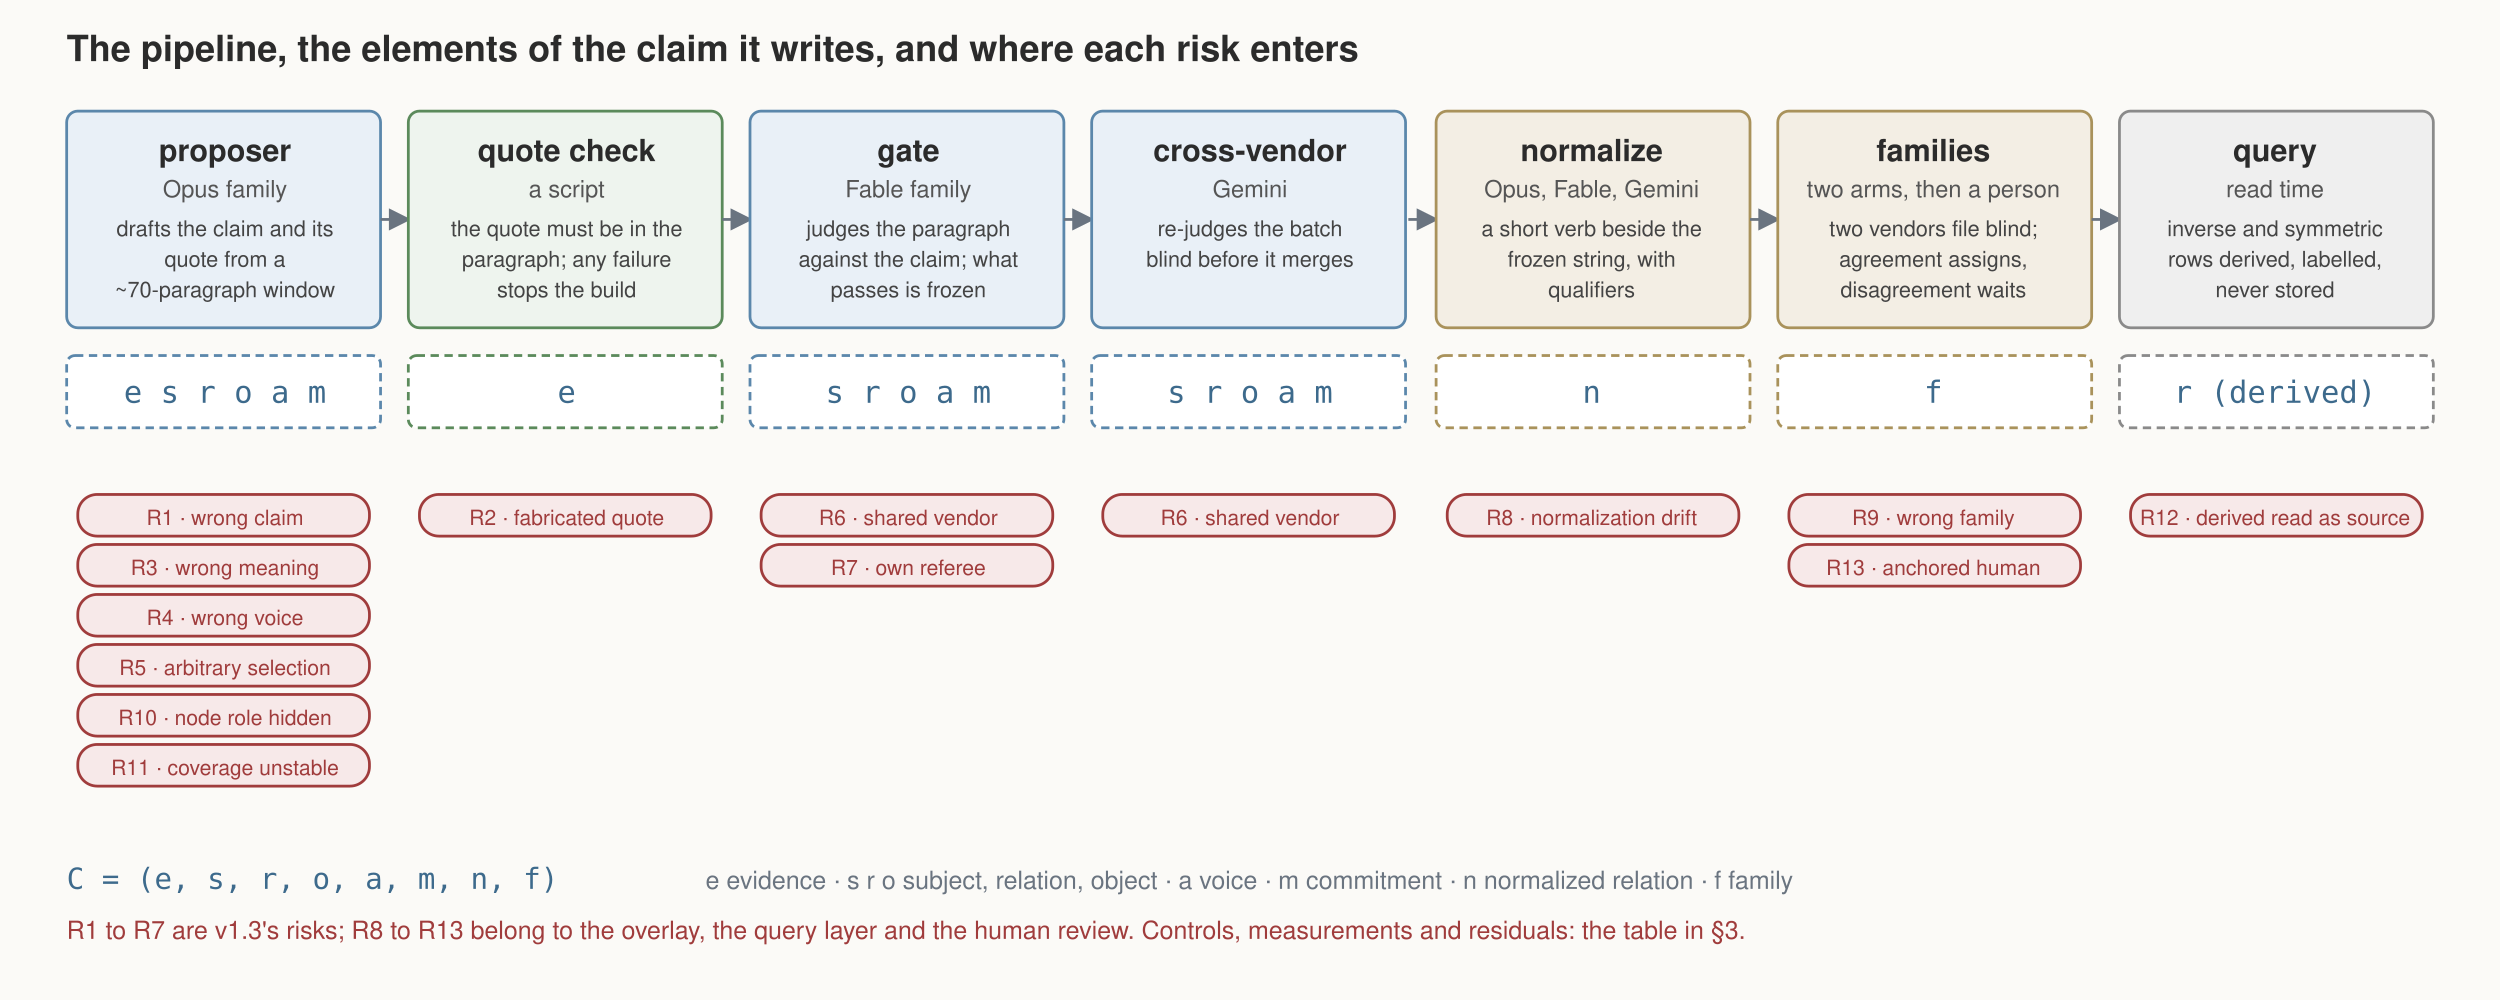
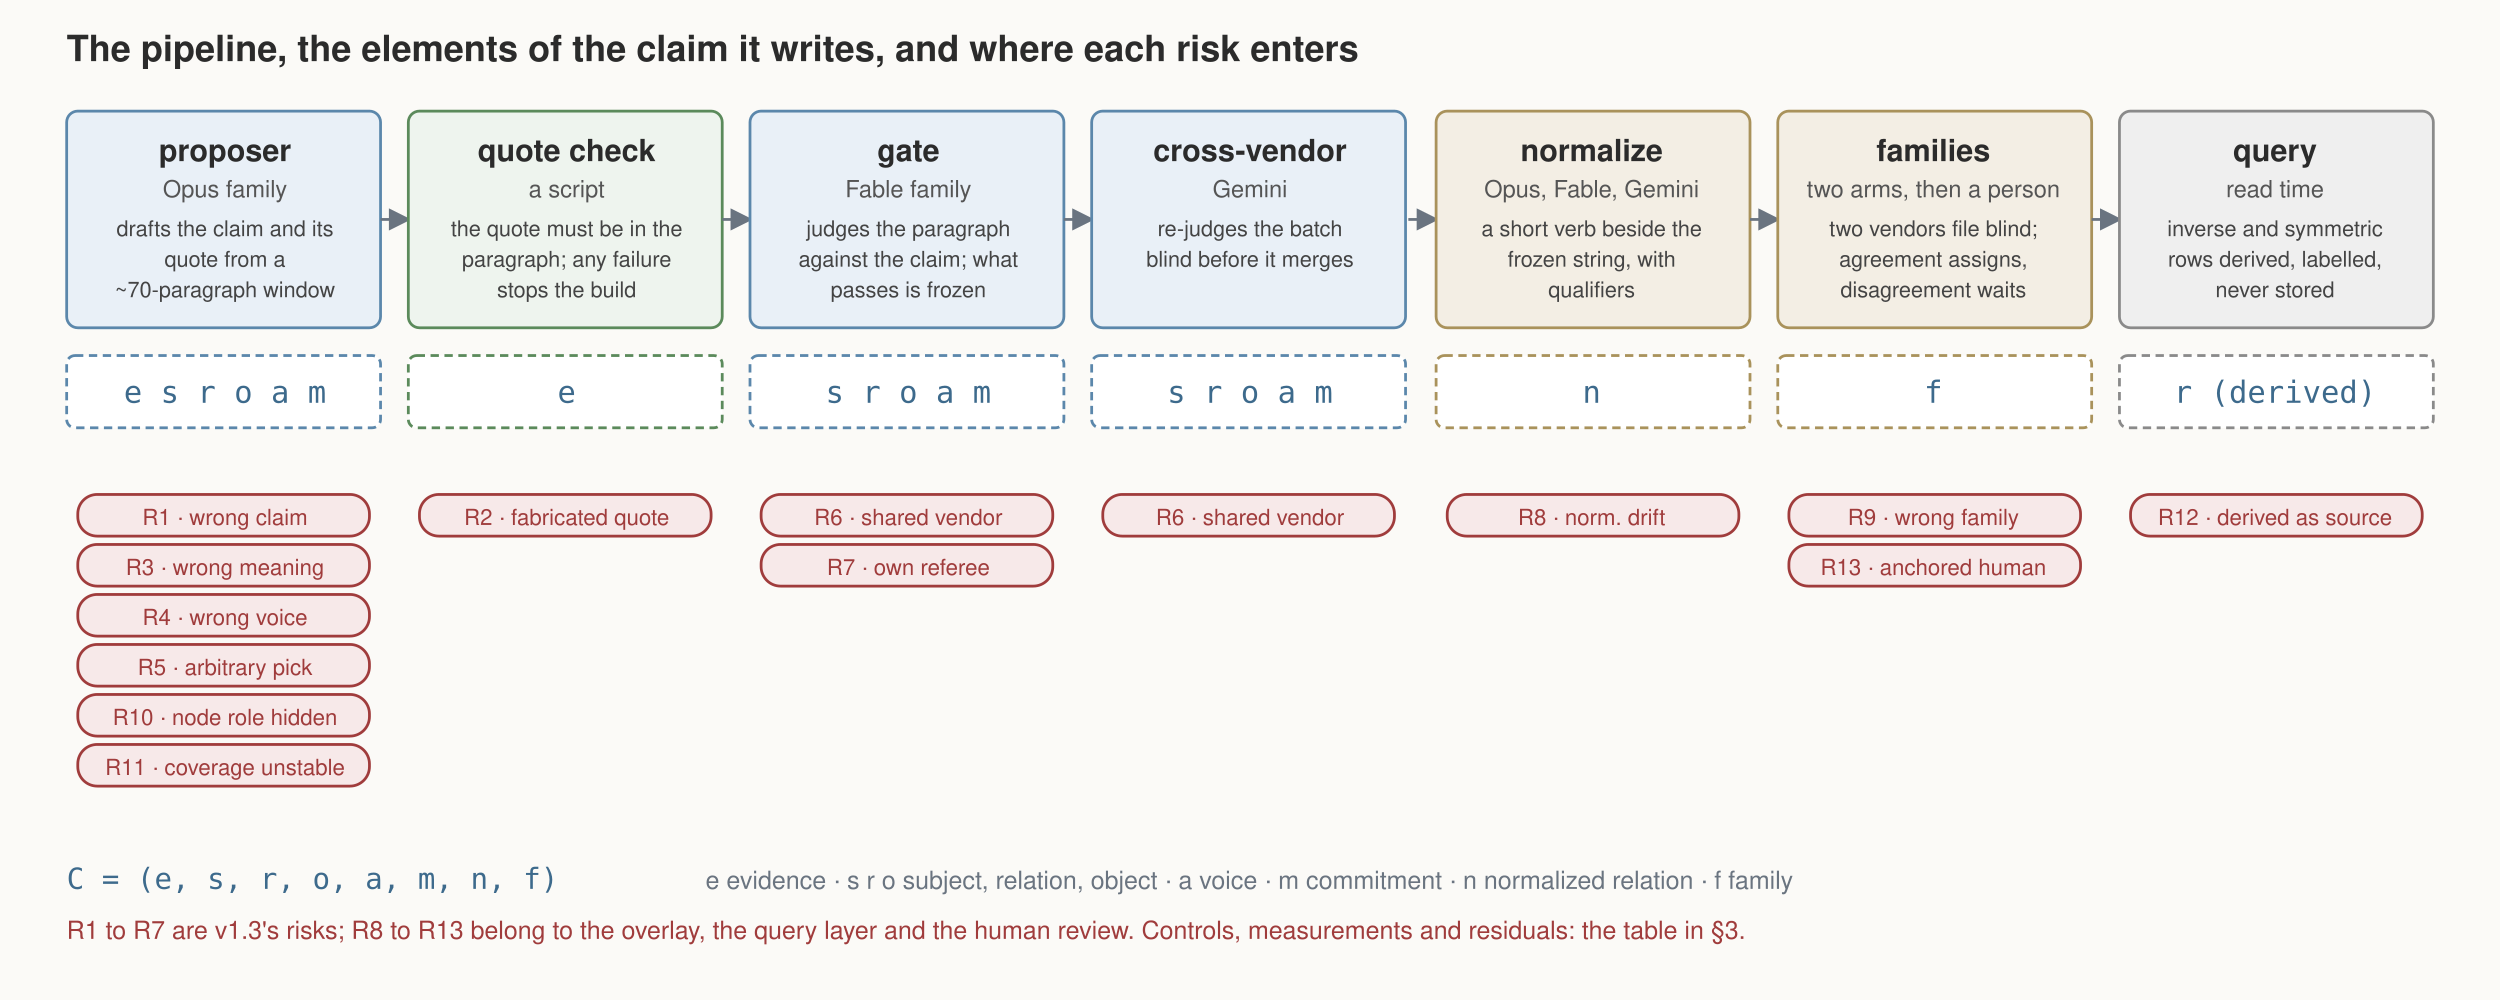
<svg xmlns="http://www.w3.org/2000/svg" viewBox="0 0 900 360" font-family="Helvetica,Arial,sans-serif">
  <rect width="900" height="360" fill="#fbfaf7" />
  <defs>
    <marker id="ar4" markerWidth="8" markerHeight="8" refX="7" refY="4" orient="auto">
      <path d="M0,0L8,4L0,8z" fill="#6a7480" />
    </marker>
  </defs>
  <text x="24" y="22" font-size="13" font-weight="bold" fill="#2b2b2b">The pipeline, the elements of the claim it writes, and where each risk enters</text>
  <rect x="24" y="40" width="113" height="78" rx="4" fill="#e9f0f7" stroke="#5b87ab" />
  <text x="81" y="58" text-anchor="middle" font-size="11" font-weight="bold" fill="#2b2b2b">proposer</text>
  <text x="81" y="71" text-anchor="middle" font-size="8.5" fill="#555">Opus family</text>
  <text x="81" y="85" text-anchor="middle" font-size="7.8" fill="#444">drafts the claim and its</text>
  <text x="81" y="96" text-anchor="middle" font-size="7.8" fill="#444">quote from a</text>
  <text x="81" y="107" text-anchor="middle" font-size="7.8" fill="#444">~70-paragraph window</text>
  <line x1="137" y1="79" x2="147" y2="79" stroke="#6a7480" marker-end="url(#ar4)" />
  <rect x="24" y="128" width="113" height="26" rx="3" fill="#fff" stroke="#5b87ab" stroke-dasharray="3,2" />
  <text x="81" y="145" text-anchor="middle" font-size="11" font-family="Menlo,monospace" fill="#3d6a8c">e s r o a m</text>
  <rect x="28" y="178" width="105" height="15" rx="7" fill="#f7e9e9" stroke="#a03c3c" />
-   <text x="81" y="189" text-anchor="middle" font-size="7.6" fill="#a03c3c">R1 · wrong claim</text>
+   <text x="81" y="189" text-anchor="middle" font-size="8" fill="#a03c3c">R1 · wrong claim</text>
  <rect x="28" y="196" width="105" height="15" rx="7" fill="#f7e9e9" stroke="#a03c3c" />
-   <text x="81" y="207" text-anchor="middle" font-size="7.6" fill="#a03c3c">R3 · wrong meaning</text>
+   <text x="81" y="207" text-anchor="middle" font-size="8" fill="#a03c3c">R3 · wrong meaning</text>
  <rect x="28" y="214" width="105" height="15" rx="7" fill="#f7e9e9" stroke="#a03c3c" />
-   <text x="81" y="225" text-anchor="middle" font-size="7.6" fill="#a03c3c">R4 · wrong voice</text>
+   <text x="81" y="225" text-anchor="middle" font-size="8" fill="#a03c3c">R4 · wrong voice</text>
  <rect x="28" y="232" width="105" height="15" rx="7" fill="#f7e9e9" stroke="#a03c3c" />
-   <text x="81" y="243" text-anchor="middle" font-size="7.6" fill="#a03c3c">R5 · arbitrary selection</text>
+   <text x="81" y="243" text-anchor="middle" font-size="8" fill="#a03c3c">R5 · arbitrary pick</text>
  <rect x="28" y="250" width="105" height="15" rx="7" fill="#f7e9e9" stroke="#a03c3c" />
-   <text x="81" y="261" text-anchor="middle" font-size="7.6" fill="#a03c3c">R10 · node role hidden</text>
+   <text x="81" y="261" text-anchor="middle" font-size="8" fill="#a03c3c">R10 · node role hidden</text>
  <rect x="28" y="268" width="105" height="15" rx="7" fill="#f7e9e9" stroke="#a03c3c" />
-   <text x="81" y="279" text-anchor="middle" font-size="7.6" fill="#a03c3c">R11 · coverage unstable</text>
+   <text x="81" y="279" text-anchor="middle" font-size="8" fill="#a03c3c">R11 · coverage unstable</text>
  <rect x="147" y="40" width="113" height="78" rx="4" fill="#eef4ee" stroke="#5b8a5b" />
  <text x="204" y="58" text-anchor="middle" font-size="11" font-weight="bold" fill="#2b2b2b">quote check</text>
  <text x="204" y="71" text-anchor="middle" font-size="8.5" fill="#555">a script</text>
  <text x="204" y="85" text-anchor="middle" font-size="7.8" fill="#444">the quote must be in the</text>
  <text x="204" y="96" text-anchor="middle" font-size="7.8" fill="#444">paragraph; any failure</text>
  <text x="204" y="107" text-anchor="middle" font-size="7.8" fill="#444">stops the build</text>
  <line x1="260" y1="79" x2="270" y2="79" stroke="#6a7480" marker-end="url(#ar4)" />
  <rect x="147" y="128" width="113" height="26" rx="3" fill="#fff" stroke="#5b8a5b" stroke-dasharray="3,2" />
  <text x="204" y="145" text-anchor="middle" font-size="11" font-family="Menlo,monospace" fill="#3d6a8c">e</text>
  <rect x="151" y="178" width="105" height="15" rx="7" fill="#f7e9e9" stroke="#a03c3c" />
-   <text x="204" y="189" text-anchor="middle" font-size="7.6" fill="#a03c3c">R2 · fabricated quote</text>
+   <text x="204" y="189" text-anchor="middle" font-size="8" fill="#a03c3c">R2 · fabricated quote</text>
  <rect x="270" y="40" width="113" height="78" rx="4" fill="#e9f0f7" stroke="#5b87ab" />
  <text x="327" y="58" text-anchor="middle" font-size="11" font-weight="bold" fill="#2b2b2b">gate</text>
  <text x="327" y="71" text-anchor="middle" font-size="8.5" fill="#555">Fable family</text>
  <text x="327" y="85" text-anchor="middle" font-size="7.8" fill="#444">judges the paragraph</text>
  <text x="327" y="96" text-anchor="middle" font-size="7.8" fill="#444">against the claim; what</text>
  <text x="327" y="107" text-anchor="middle" font-size="7.8" fill="#444">passes is frozen</text>
  <line x1="383" y1="79" x2="393" y2="79" stroke="#6a7480" marker-end="url(#ar4)" />
  <rect x="270" y="128" width="113" height="26" rx="3" fill="#fff" stroke="#5b87ab" stroke-dasharray="3,2" />
  <text x="327" y="145" text-anchor="middle" font-size="11" font-family="Menlo,monospace" fill="#3d6a8c">s r o a m</text>
  <rect x="274" y="178" width="105" height="15" rx="7" fill="#f7e9e9" stroke="#a03c3c" />
-   <text x="327" y="189" text-anchor="middle" font-size="7.6" fill="#a03c3c">R6 · shared vendor</text>
+   <text x="327" y="189" text-anchor="middle" font-size="8" fill="#a03c3c">R6 · shared vendor</text>
  <rect x="274" y="196" width="105" height="15" rx="7" fill="#f7e9e9" stroke="#a03c3c" />
-   <text x="327" y="207" text-anchor="middle" font-size="7.6" fill="#a03c3c">R7 · own referee</text>
+   <text x="327" y="207" text-anchor="middle" font-size="8" fill="#a03c3c">R7 · own referee</text>
  <rect x="393" y="40" width="113" height="78" rx="4" fill="#e9f0f7" stroke="#5b87ab" />
  <text x="450" y="58" text-anchor="middle" font-size="11" font-weight="bold" fill="#2b2b2b">cross-vendor</text>
  <text x="450" y="71" text-anchor="middle" font-size="8.5" fill="#555">Gemini</text>
  <text x="450" y="85" text-anchor="middle" font-size="7.8" fill="#444">re-judges the batch</text>
  <text x="450" y="96" text-anchor="middle" font-size="7.8" fill="#444">blind before it merges</text>
  <line x1="507" y1="79" x2="517" y2="79" stroke="#6a7480" marker-end="url(#ar4)" />
  <rect x="393" y="128" width="113" height="26" rx="3" fill="#fff" stroke="#5b87ab" stroke-dasharray="3,2" />
  <text x="450" y="145" text-anchor="middle" font-size="11" font-family="Menlo,monospace" fill="#3d6a8c">s r o a m</text>
  <rect x="397" y="178" width="105" height="15" rx="7" fill="#f7e9e9" stroke="#a03c3c" />
-   <text x="450" y="189" text-anchor="middle" font-size="7.6" fill="#a03c3c">R6 · shared vendor</text>
+   <text x="450" y="189" text-anchor="middle" font-size="8" fill="#a03c3c">R6 · shared vendor</text>
  <rect x="517" y="40" width="113" height="78" rx="4" fill="#f3eee4" stroke="#a9925b" />
  <text x="573" y="58" text-anchor="middle" font-size="11" font-weight="bold" fill="#2b2b2b">normalize</text>
  <text x="573" y="71" text-anchor="middle" font-size="8.5" fill="#555">Opus, Fable, Gemini</text>
  <text x="573" y="85" text-anchor="middle" font-size="7.8" fill="#444">a short verb beside the</text>
  <text x="573" y="96" text-anchor="middle" font-size="7.8" fill="#444">frozen string, with</text>
  <text x="573" y="107" text-anchor="middle" font-size="7.8" fill="#444">qualifiers</text>
  <line x1="630" y1="79" x2="640" y2="79" stroke="#6a7480" marker-end="url(#ar4)" />
  <rect x="517" y="128" width="113" height="26" rx="3" fill="#fff" stroke="#a9925b" stroke-dasharray="3,2" />
  <text x="573" y="145" text-anchor="middle" font-size="11" font-family="Menlo,monospace" fill="#3d6a8c">n</text>
  <rect x="521" y="178" width="105" height="15" rx="7" fill="#f7e9e9" stroke="#a03c3c" />
-   <text x="573" y="189" text-anchor="middle" font-size="7.6" fill="#a03c3c">R8 · normalization drift</text>
+   <text x="573" y="189" text-anchor="middle" font-size="8" fill="#a03c3c">R8 · norm. drift</text>
  <rect x="640" y="40" width="113" height="78" rx="4" fill="#f3eee4" stroke="#a9925b" />
  <text x="696" y="58" text-anchor="middle" font-size="11" font-weight="bold" fill="#2b2b2b">families</text>
  <text x="696" y="71" text-anchor="middle" font-size="8.5" fill="#555">two arms, then a person</text>
  <text x="696" y="85" text-anchor="middle" font-size="7.8" fill="#444">two vendors file blind;</text>
  <text x="696" y="96" text-anchor="middle" font-size="7.8" fill="#444">agreement assigns,</text>
  <text x="696" y="107" text-anchor="middle" font-size="7.8" fill="#444">disagreement waits</text>
  <line x1="753" y1="79" x2="763" y2="79" stroke="#6a7480" marker-end="url(#ar4)" />
  <rect x="640" y="128" width="113" height="26" rx="3" fill="#fff" stroke="#a9925b" stroke-dasharray="3,2" />
  <text x="696" y="145" text-anchor="middle" font-size="11" font-family="Menlo,monospace" fill="#3d6a8c">f</text>
  <rect x="644" y="178" width="105" height="15" rx="7" fill="#f7e9e9" stroke="#a03c3c" />
-   <text x="696" y="189" text-anchor="middle" font-size="7.6" fill="#a03c3c">R9 · wrong family</text>
+   <text x="696" y="189" text-anchor="middle" font-size="8" fill="#a03c3c">R9 · wrong family</text>
  <rect x="644" y="196" width="105" height="15" rx="7" fill="#f7e9e9" stroke="#a03c3c" />
-   <text x="696" y="207" text-anchor="middle" font-size="7.6" fill="#a03c3c">R13 · anchored human</text>
+   <text x="696" y="207" text-anchor="middle" font-size="8" fill="#a03c3c">R13 · anchored human</text>
  <rect x="763" y="40" width="113" height="78" rx="4" fill="#efefef" stroke="#8a8a8a" />
  <text x="819" y="58" text-anchor="middle" font-size="11" font-weight="bold" fill="#2b2b2b">query</text>
  <text x="819" y="71" text-anchor="middle" font-size="8.5" fill="#555">read time</text>
  <text x="819" y="85" text-anchor="middle" font-size="7.8" fill="#444">inverse and symmetric</text>
  <text x="819" y="96" text-anchor="middle" font-size="7.8" fill="#444">rows derived, labelled,</text>
  <text x="819" y="107" text-anchor="middle" font-size="7.8" fill="#444">never stored</text>
  <rect x="763" y="128" width="113" height="26" rx="3" fill="#fff" stroke="#8a8a8a" stroke-dasharray="3,2" />
  <text x="819" y="145" text-anchor="middle" font-size="11" font-family="Menlo,monospace" fill="#3d6a8c">r (derived)</text>
  <rect x="767" y="178" width="105" height="15" rx="7" fill="#f7e9e9" stroke="#a03c3c" />
-   <text x="819" y="189" text-anchor="middle" font-size="7.6" fill="#a03c3c">R12 · derived read as source</text>
+   <text x="819" y="189" text-anchor="middle" font-size="8" fill="#a03c3c">R12 · derived as source</text>
  <text x="24" y="320" font-size="10.5" font-family="Menlo,monospace" fill="#3d6a8c">C = (e, s, r, o, a, m, n, f)</text>
  <text x="254" y="320" font-size="9" fill="#6a7480">e evidence · s r o subject, relation, object · a voice · m commitment · n normalized relation · f family</text>
  <text x="24" y="338" font-size="9" fill="#a03c3c">R1 to R7 are v1.3's risks; R8 to R13 belong to the overlay, the query layer and the human review. Controls, measurements and residuals: the table in §3.</text>
</svg>
